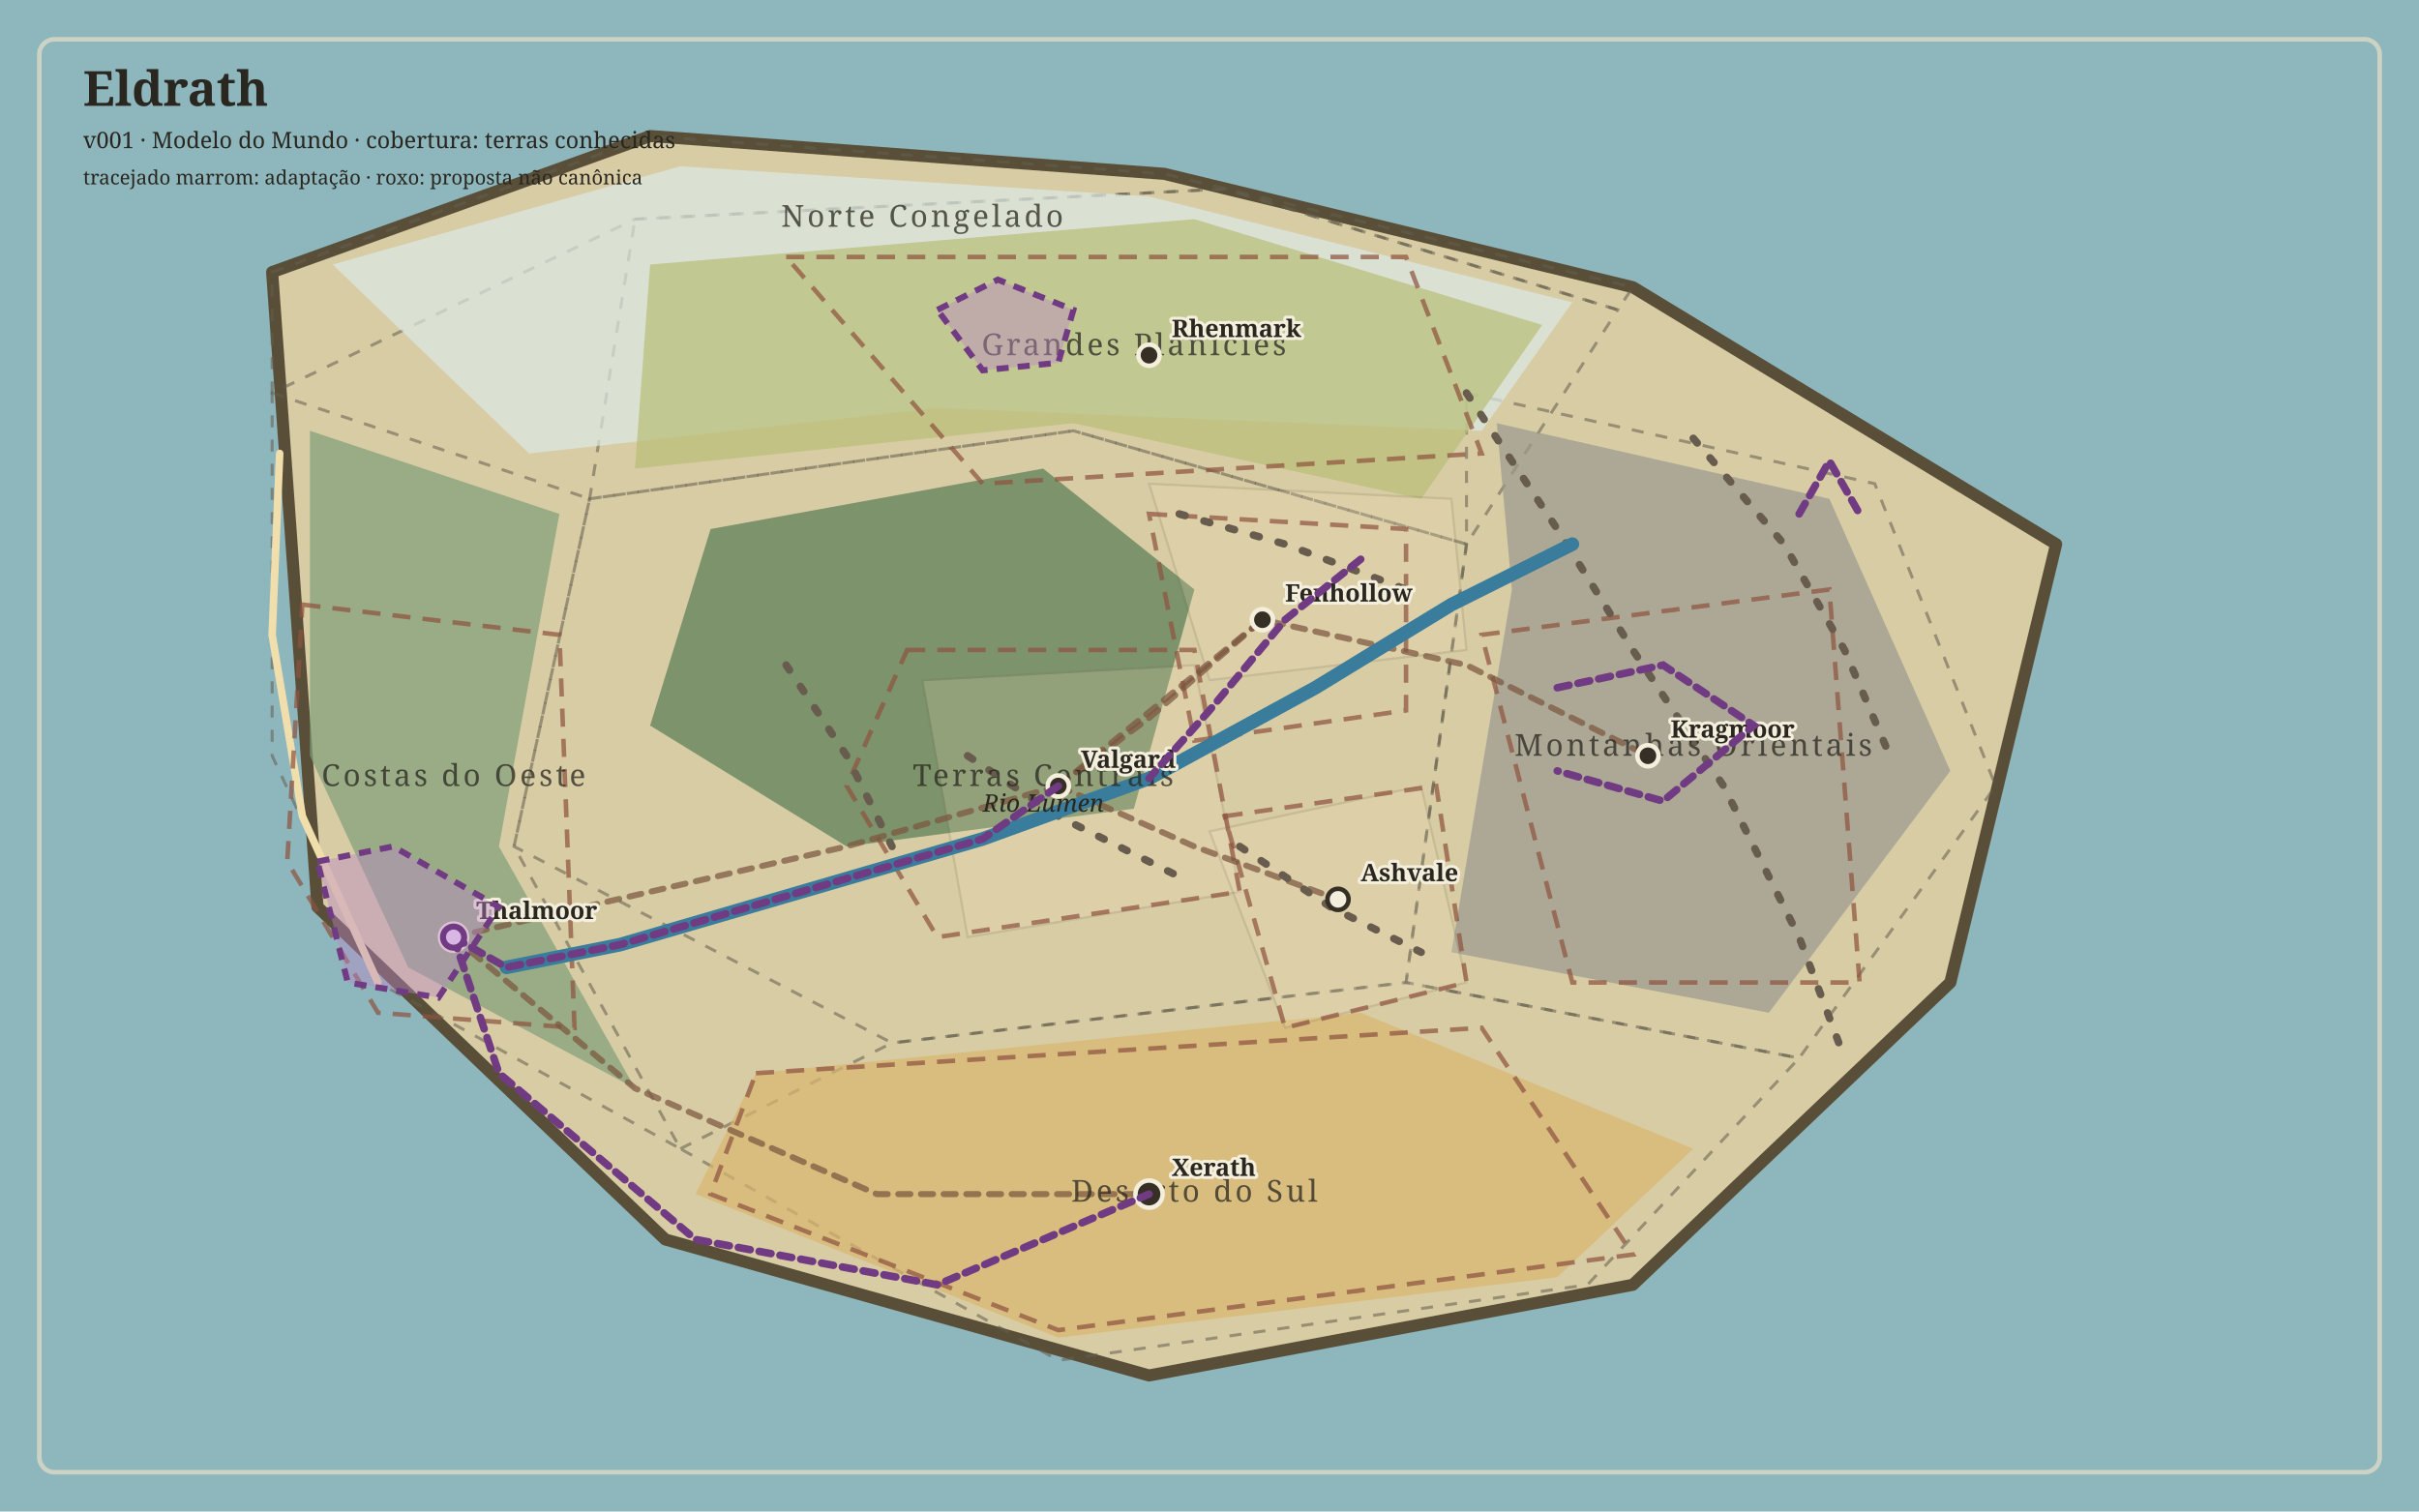
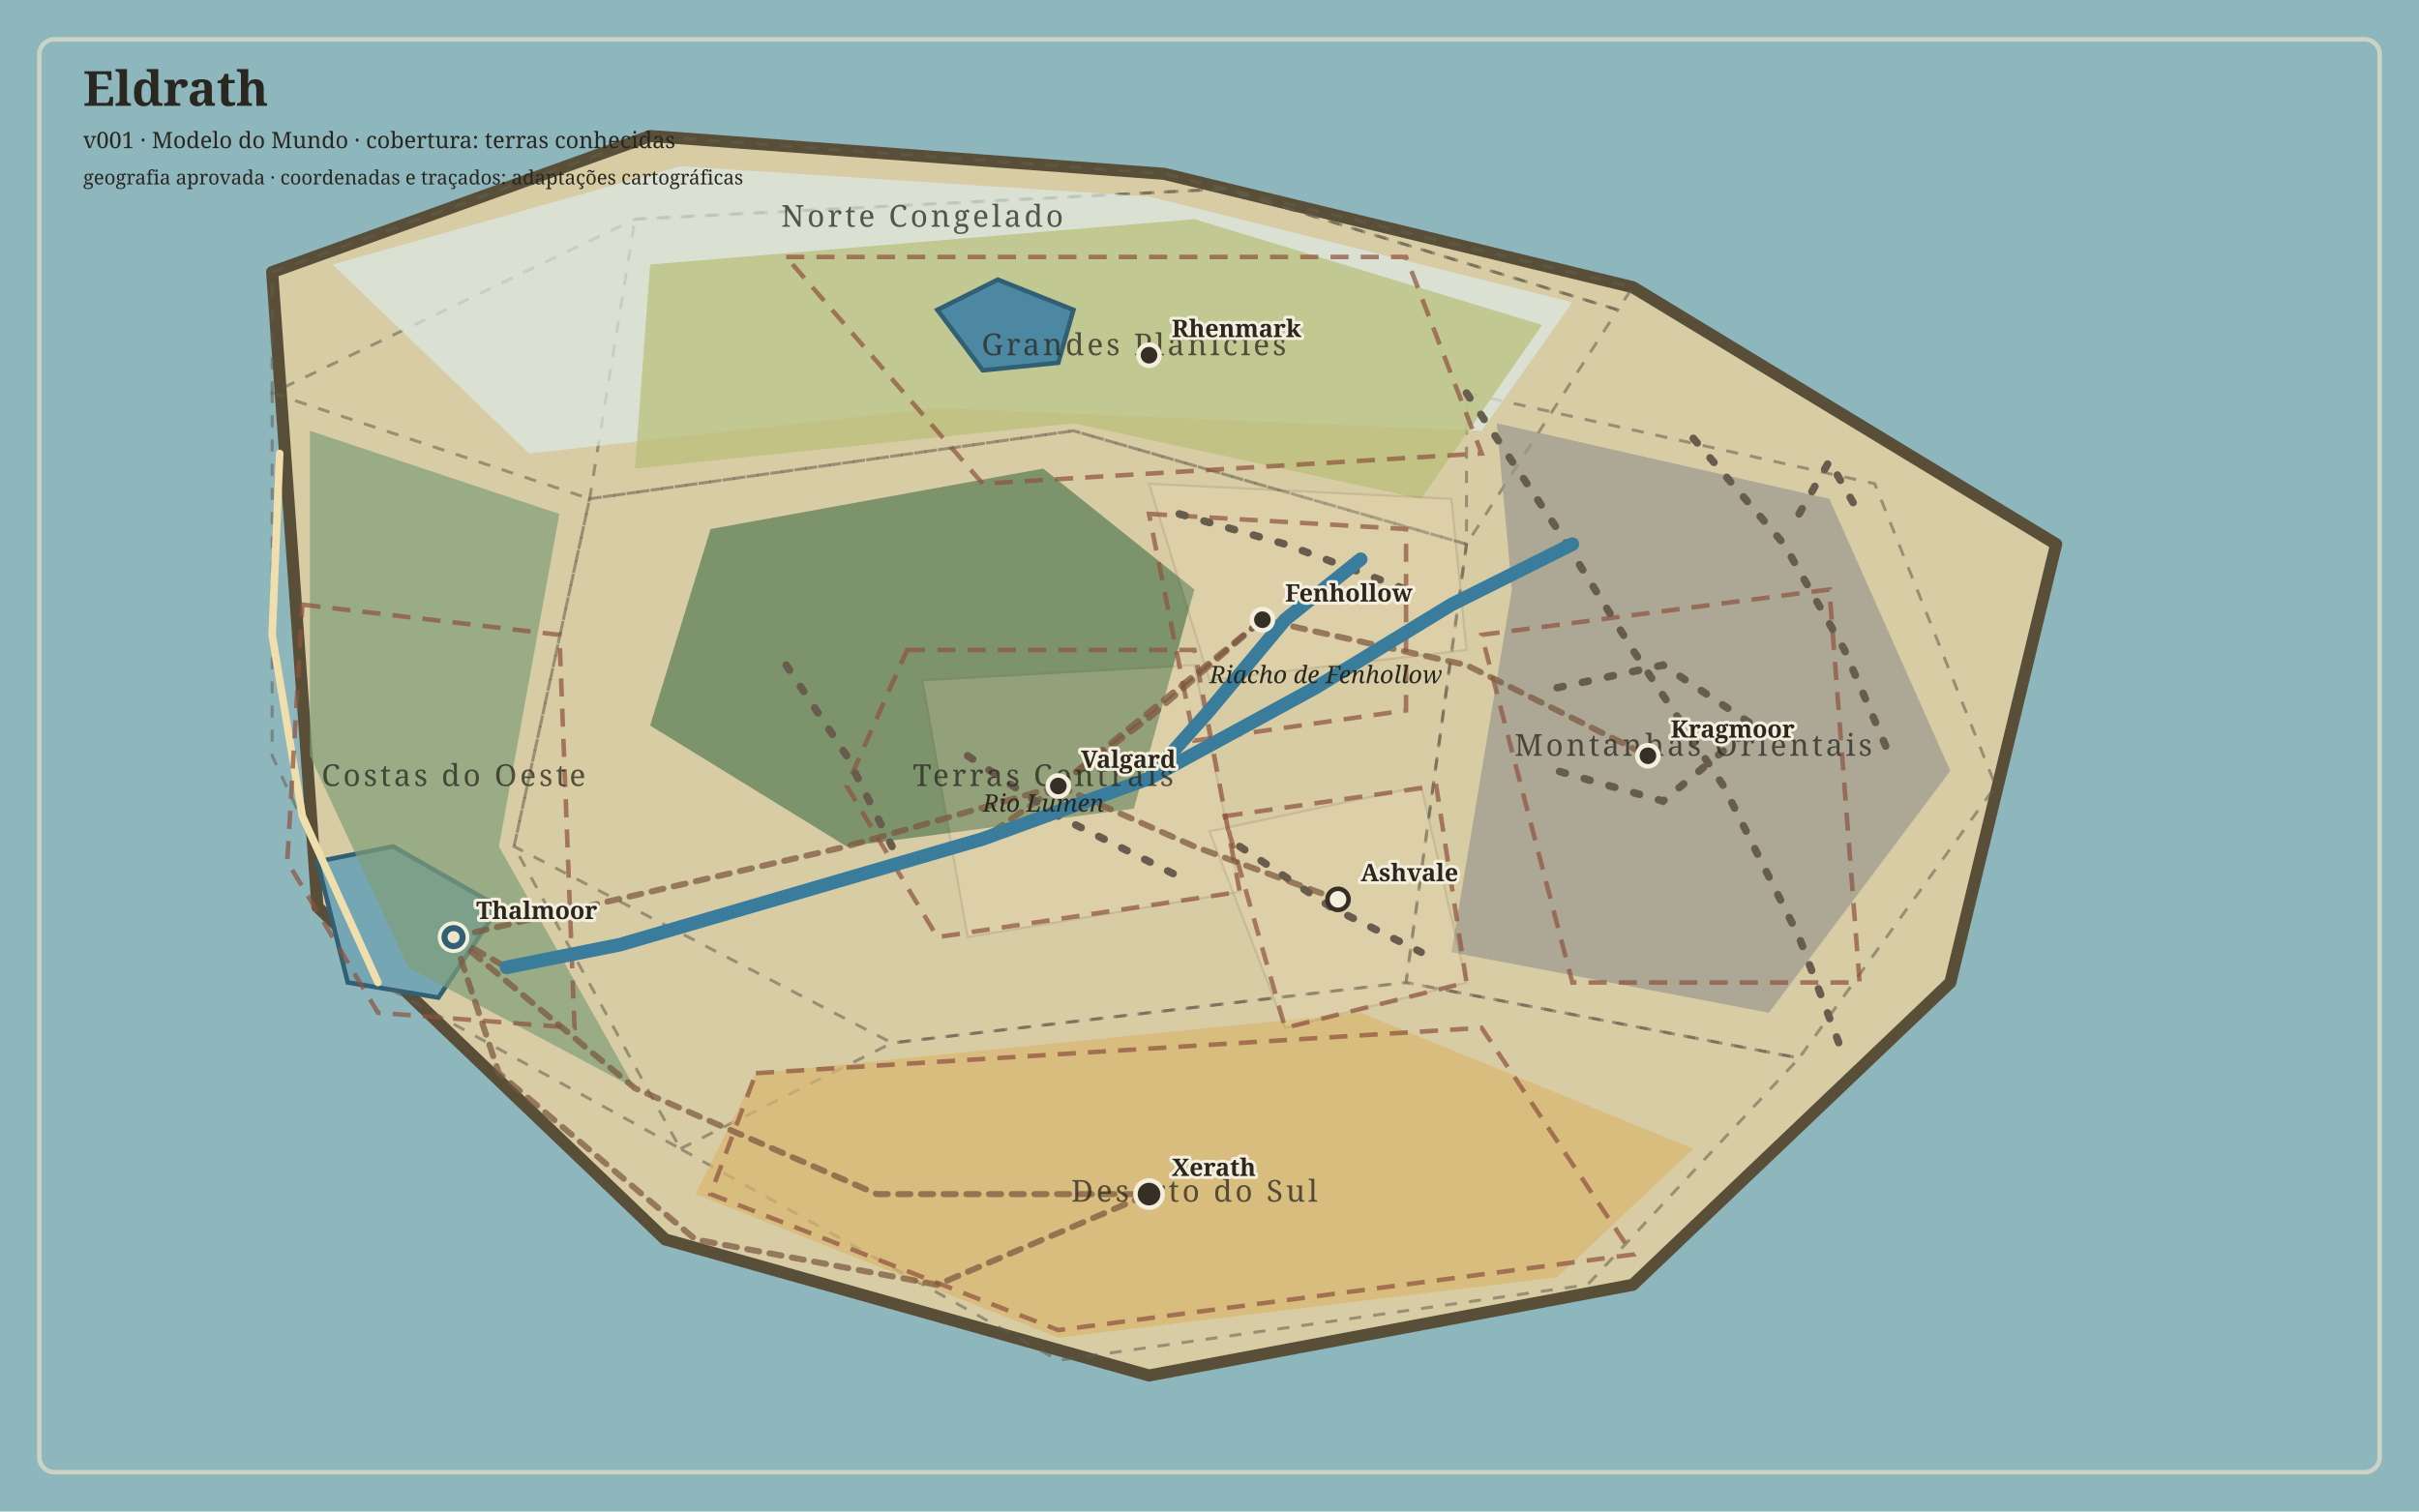
<svg xmlns="http://www.w3.org/2000/svg" viewBox="0 0 1600 1000" role="img" aria-labelledby="map-title map-description">
  <style>text{font-family:Georgia,serif;fill:#29271f}.region-label{font-size:20px;letter-spacing:2px;opacity:.76}.feature-label{font-size:16px;font-style:italic}.settlement-label{font-size:16px;font-weight:700;paint-order:stroke;stroke:#f4eedc;stroke-width:4px;stroke-linejoin:round}.coast{fill:#d8cca5;stroke:#594f38;stroke-width:8;stroke-linejoin:round}.coastline{fill:none;stroke:#f0dfad;stroke-width:5;stroke-linecap:round}.bay{fill:#75a6b3;stroke:#315f73;stroke-width:3}.region{fill:none;stroke:#625d4c;stroke-width:2;stroke-dasharray:8 8;opacity:.55}.subregion{fill:#f2e4bd;stroke:#786d55;stroke-width:1.5;opacity:.18}.biome{stroke:none;opacity:.7}.territory{fill:none;stroke:#8d513d;stroke-width:3;stroke-dasharray:12 8;opacity:.7}.route{fill:none;stroke:#7b563f;stroke-width:4;stroke-dasharray:8 7;stroke-linecap:round;opacity:.72}.river{fill:none;stroke:#397c9b;stroke-width:9;stroke-linecap:round}.lake{fill:#4d88a2;stroke:#315f73;stroke-width:3}.relief{fill:none;stroke:#675c4d;stroke-width:5;stroke-dasharray:4 13;stroke-linecap:round}.settlement{fill:#352f25;stroke:#f4eedc;stroke-width:3}.neutral{fill:#f4eedc;stroke:#352f25;stroke-width:3}.natural-port{fill:#efe4c8;stroke:#315f73;stroke-width:4}.proposal-area{fill:#b986c8;fill-opacity:.42;stroke:#713b83;stroke-width:4;stroke-dasharray:8 6}.proposal-line{fill:none;stroke:#713b83;stroke-width:5;stroke-dasharray:8 6;stroke-linecap:round}.proposal-point{fill:#d9b6e3;stroke:#713b83;stroke-width:4}</style>
  <g id="layer-oceans">
    <rect width="100%" height="100%" fill="#8eb6bd" />
  </g>
  <g id="layer-background">
    <rect x="26" y="26" width="1548" height="948" rx="10" fill="none" stroke="#e8e0c8" stroke-width="3" opacity=".7" />
  </g>
  <g id="layer-continents">
    <polygon id="continent-eldrath" class="coast" points="180,180 430,90 770,115 1080,190 1360,360 1290,650 1080,850 760,910 440,820 210,600" />
  </g>
  <g id="layer-bays">
+     <polygon id="bay-thalmoor" class="bay" points="210,570 260,560 330,600 290,660 230,650" />
  </g>
  <g id="layer-regions">
    <polygon id="region-central" class="region" points="390,330 710,285 970,360 930,650 590,690 340,560" />
    <polygon id="region-west" class="region" points="180,260 390,330 340,560 450,760 250,650 180,500" />
    <polygon id="region-east" class="region" points="970,260 1240,320 1320,520 1190,700 930,650 970,360" />
    <polygon id="region-plains" class="region" points="420,145 810,125 1070,205 970,360 710,285 390,330" />
    <polygon id="region-south" class="region" points="450,760 590,690 930,650 1190,700 1050,850 700,900" />
    <polygon id="region-north" class="region" points="180,180 430,90 770,115 1080,190 1070,205 810,125 420,145 180,260" />
  </g>
  <g id="layer-coasts">
    <polyline id="coast-west" class="coastline" points="185,300 180,420 200,540 250,650" />
  </g>
  <g id="layer-biomes">
    <polygon id="biome-north" class="biome" fill="#dce8e5" points="220,175 450,110 760,130 1040,200 980,285 620,270 350,300" />
    <polygon id="biome-ossandra" class="biome" fill="#557a52" points="470,350 690,310 790,390 750,535 560,560 430,480" />
    <polygon id="biome-plains" class="biome" fill="#b8bd75" points="430,175 790,145 1020,215 940,330 710,280 420,310" />
    <polygon id="biome-xerath" class="biome" fill="#d8b66f" points="500,710 900,670 1120,760 1030,845 700,885 460,790" />
    <polygon id="biome-west-coast" class="biome" fill="#7f9e79" points="205,285 370,340 330,560 420,720 270,640 205,500" />
    <polygon id="biome-east-alpine" class="biome" fill="#9a998f" points="990,280 1210,330 1290,510 1170,670 960,630 1000,390" />
  </g>
  <g id="layer-subregions">
    <polygon id="subregion-valgard-valley" class="subregion" points="610,450 790,440 820,590 640,620" />
    <polygon id="subregion-ashvale-valley" class="subregion" points="800,550 940,520 970,650 850,680" />
    <polygon id="subregion-eastern-hills" class="subregion" points="760,320 960,330 970,430 800,450" />
  </g>
  <g id="layer-territories">
    <polygon id="territory-valgard" class="territory" points="600,430 790,430 820,590 620,620 560,520" />
    <polygon id="territory-fenhollow" class="territory" points="760,340 930,350 930,470 790,490" />
    <polygon id="territory-kragmoor" class="territory" points="980,420 1210,390 1230,650 1040,650" />
    <polygon id="territory-thalmoor" class="territory" points="200,400 370,420 380,680 250,670 190,570" />
    <polygon id="territory-rhenmark" class="territory" points="520,170 930,170 980,300 650,320" />
    <polygon id="territory-xerath" class="territory" points="500,710 980,680 1080,830 700,880 470,790" />
    <polygon id="territory-ashvale" class="territory" points="810,540 950,520 970,650 850,680" />
  </g>
  <g id="layer-lakes">
+     <polygon id="lake-winds" class="lake" points="620,205 660,185 710,205 700,240 650,245" />
  </g>
  <g id="layer-routes">
    <polyline id="route-valgard-fenhollow" class="route" points="700,520 760,475 835,410" />
    <polyline id="route-valgard-ashvale" class="route" points="700,520 790,560 885,595" />
    <polyline id="route-valgard-kragmoor" class="route" points="700,520 835,410 970,440 1090,500" />
    <polyline id="route-valgard-thalmoor" class="route" points="700,520 560,560 430,590 300,620" />
    <polyline id="route-thalmoor-xerath" class="route" points="300,620 420,720 580,790 760,790" />
+     <polyline id="route-lumen-fluvial" class="route" points="700,520 650,555 530,590 410,625 335,640 300,620" />
+     <polyline id="route-thalmoor-xerath-maritime" class="route" points="300,620 330,710 460,820 620,850 760,790" />
  </g>
  <g id="layer-relief">
    <polyline id="relief-eastern-mountains" class="relief" points="970,260 1030,350 1080,430 1140,520 1190,620 1220,700" />
    <polyline id="relief-grey-mountains" class="relief" points="1120,290 1180,360 1220,430 1250,500" />
    <polyline id="relief-eastern-hills" class="relief" points="780,340 850,360 930,390" />
    <polyline id="relief-western-hills" class="relief" points="520,440 560,500 590,560" />
    <polyline id="relief-valgard-valley" class="relief" points="640,500 700,540 780,580" />
    <polyline id="relief-ashvale-valley" class="relief" points="820,560 880,600 940,630" />
+     <polyline id="relief-vigil-peak" class="relief" points="1190,340 1210,305 1230,340" />
+     <polyline id="relief-kragmoor-plateau" class="relief" points="1030,455 1100,440 1160,480 1100,530 1030,510" />
  </g>
  <g id="layer-rivers">
    <polyline id="river-lumen" class="river" points="1040,360 960,400 870,455 760,515 650,555 530,590 410,625 335,640" />
    <text class="feature-label" x="650" y="537">Rio Lumen</text>
+     <polyline id="river-fenhollow" class="river" points="900,370 850,410 800,470 760,515" />
+     <text class="feature-label" x="800" y="452">Riacho de Fenhollow</text>
  </g>
  <g id="layer-region-labels">
    <text id="label-region-central" class="region-label" x="690" y="520" text-anchor="middle">Terras Centrais</text>
    <text id="label-region-west" class="region-label" x="300" y="520" text-anchor="middle">Costas do Oeste</text>
    <text id="label-region-east" class="region-label" x="1120" y="500" text-anchor="middle">Montanhas Orientais</text>
    <text id="label-region-plains" class="region-label" x="750" y="235" text-anchor="middle">Grandes Planícies</text>
    <text id="label-region-south" class="region-label" x="790" y="795" text-anchor="middle">Deserto do Sul</text>
    <text id="label-region-north" class="region-label" x="610" y="150" text-anchor="middle">Norte Congelado</text>
  </g>
  <g id="layer-settlements">
    <g id="settlement-valgard">
      <circle class="settlement" cx="700" cy="520" r="7" />
      <text class="settlement-label" x="715" y="508">Valgard</text>
    </g>
    <g id="settlement-fenhollow">
      <circle class="settlement" cx="835" cy="410" r="7" />
      <text class="settlement-label" x="850" y="398">Fenhollow</text>
    </g>
    <g id="settlement-ashvale">
      <circle class="neutral" cx="885" cy="595" r="7" />
      <text class="settlement-label" x="900" y="583">Ashvale</text>
    </g>
    <g id="settlement-kragmoor">
      <circle class="settlement" cx="1090" cy="500" r="7" />
      <text class="settlement-label" x="1105" y="488">Kragmoor</text>
    </g>
    <g id="settlement-thalmoor">
      <circle class="settlement" cx="300" cy="620" r="9" />
      <text class="settlement-label" x="315" y="608">Thalmoor</text>
    </g>
    <g id="settlement-rhenmark">
      <circle class="settlement" cx="760" cy="235" r="7" />
      <text class="settlement-label" x="775" y="223">Rhenmark</text>
    </g>
    <g id="settlement-xerath">
      <circle class="settlement" cx="760" cy="790" r="9" />
      <text class="settlement-label" x="775" y="778">Xerath</text>
    </g>
  </g>
  <g id="layer-natural-ports">
+     <circle id="natural-port-thalmoor" class="natural-port" cx="300" cy="620" r="6" />
  </g>
  <g id="layer-proposals">
-     <polygon id="bay-thalmoor" class="proposal-area" points="210,570 260,560 330,600 290,660 230,650" />
-     <polygon id="lake-winds" class="proposal-area" points="620,205 660,185 710,205 700,240 650,245" />
-     <polyline id="river-fenhollow" class="proposal-line" points="900,370 850,410 800,470 760,515" />
-     <polyline id="relief-vigil-peak" class="proposal-line" points="1190,340 1210,305 1230,340" />
-     <polyline id="relief-kragmoor-plateau" class="proposal-line" points="1030,455 1100,440 1160,480 1100,530 1030,510" />
-     <polyline id="route-lumen-fluvial" class="proposal-line" points="700,520 650,555 530,590 410,625 335,640 300,620" />
-     <polyline id="route-thalmoor-xerath-maritime" class="proposal-line" points="300,620 330,710 460,820 620,850 760,790" />
-     <circle id="natural-port-thalmoor" class="proposal-point" cx="300" cy="620" r="7" />
  </g>
  <g id="layer-metadata">
    <text x="55" y="70" font-size="32" font-weight="700">Eldrath</text>
    <text x="55" y="98" font-size="15">v001 · Modelo do Mundo · cobertura: terras conhecidas</text>
-     <text x="55" y="122" font-size="13">tracejado marrom: adaptação · roxo: proposta não canônica</text>
+     <text x="55" y="122" font-size="13">geografia aprovada · coordenadas e traçados: adaptações cartográficas</text>
  </g>
</svg>
